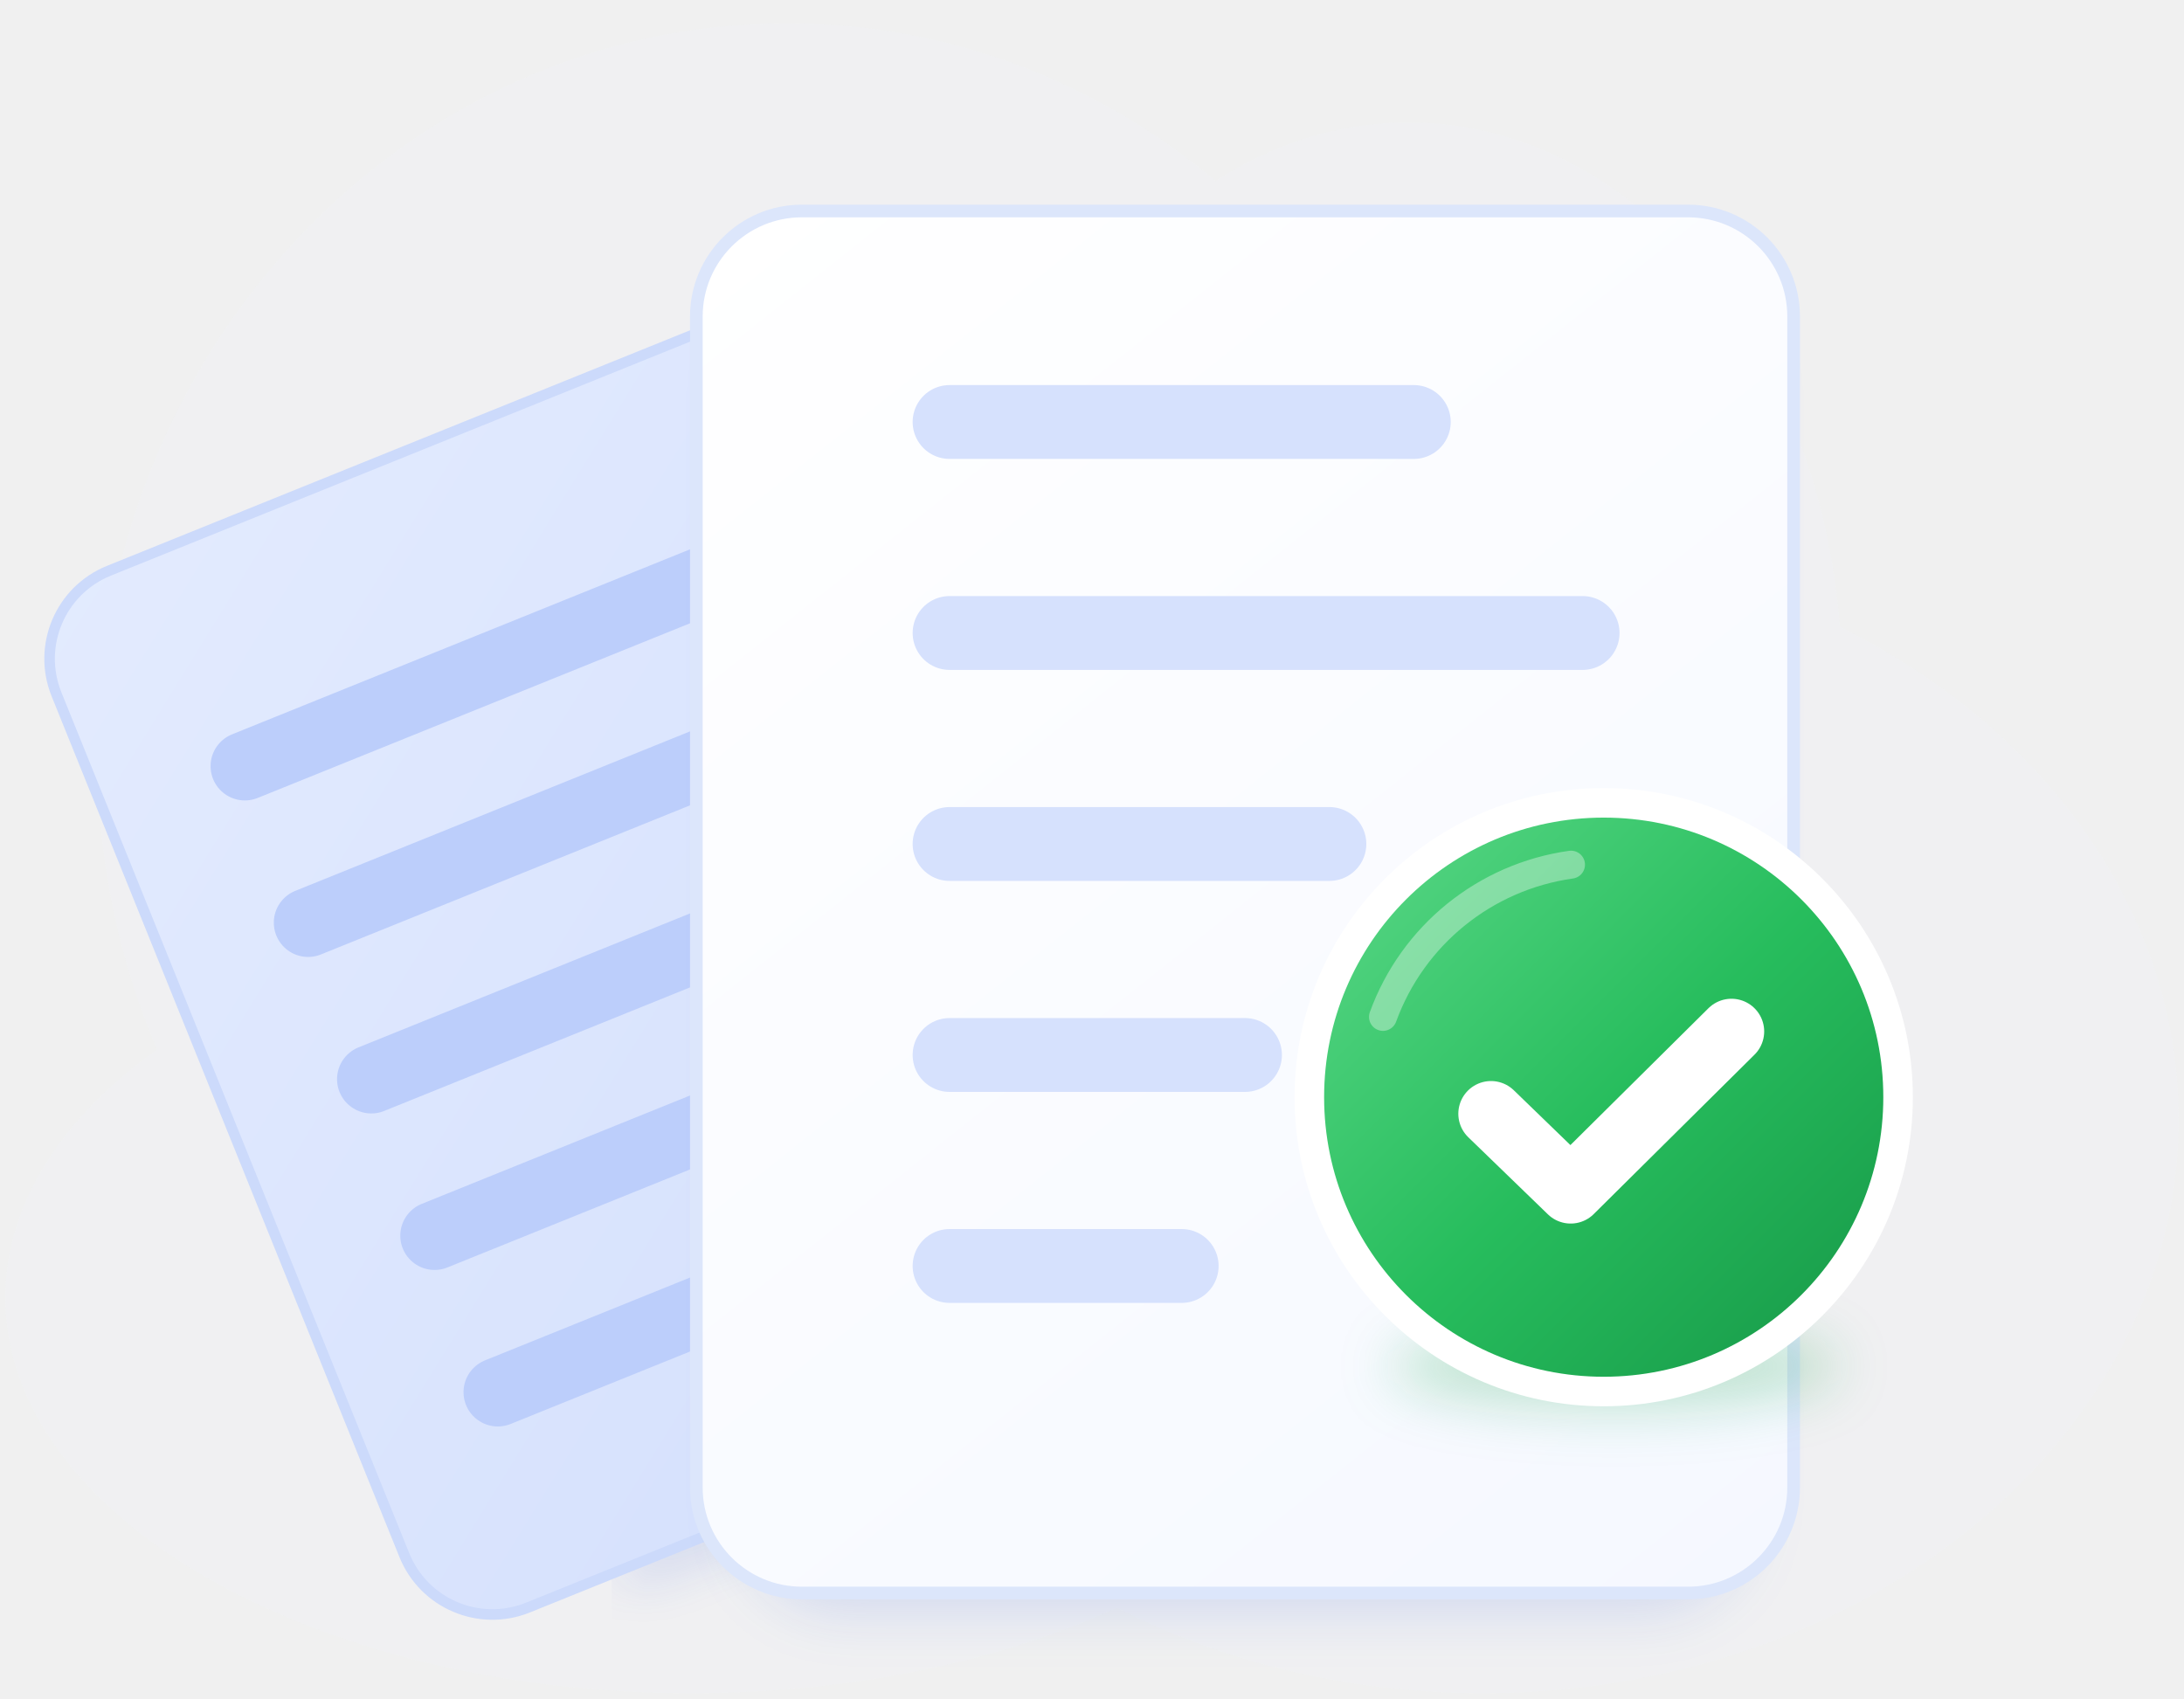
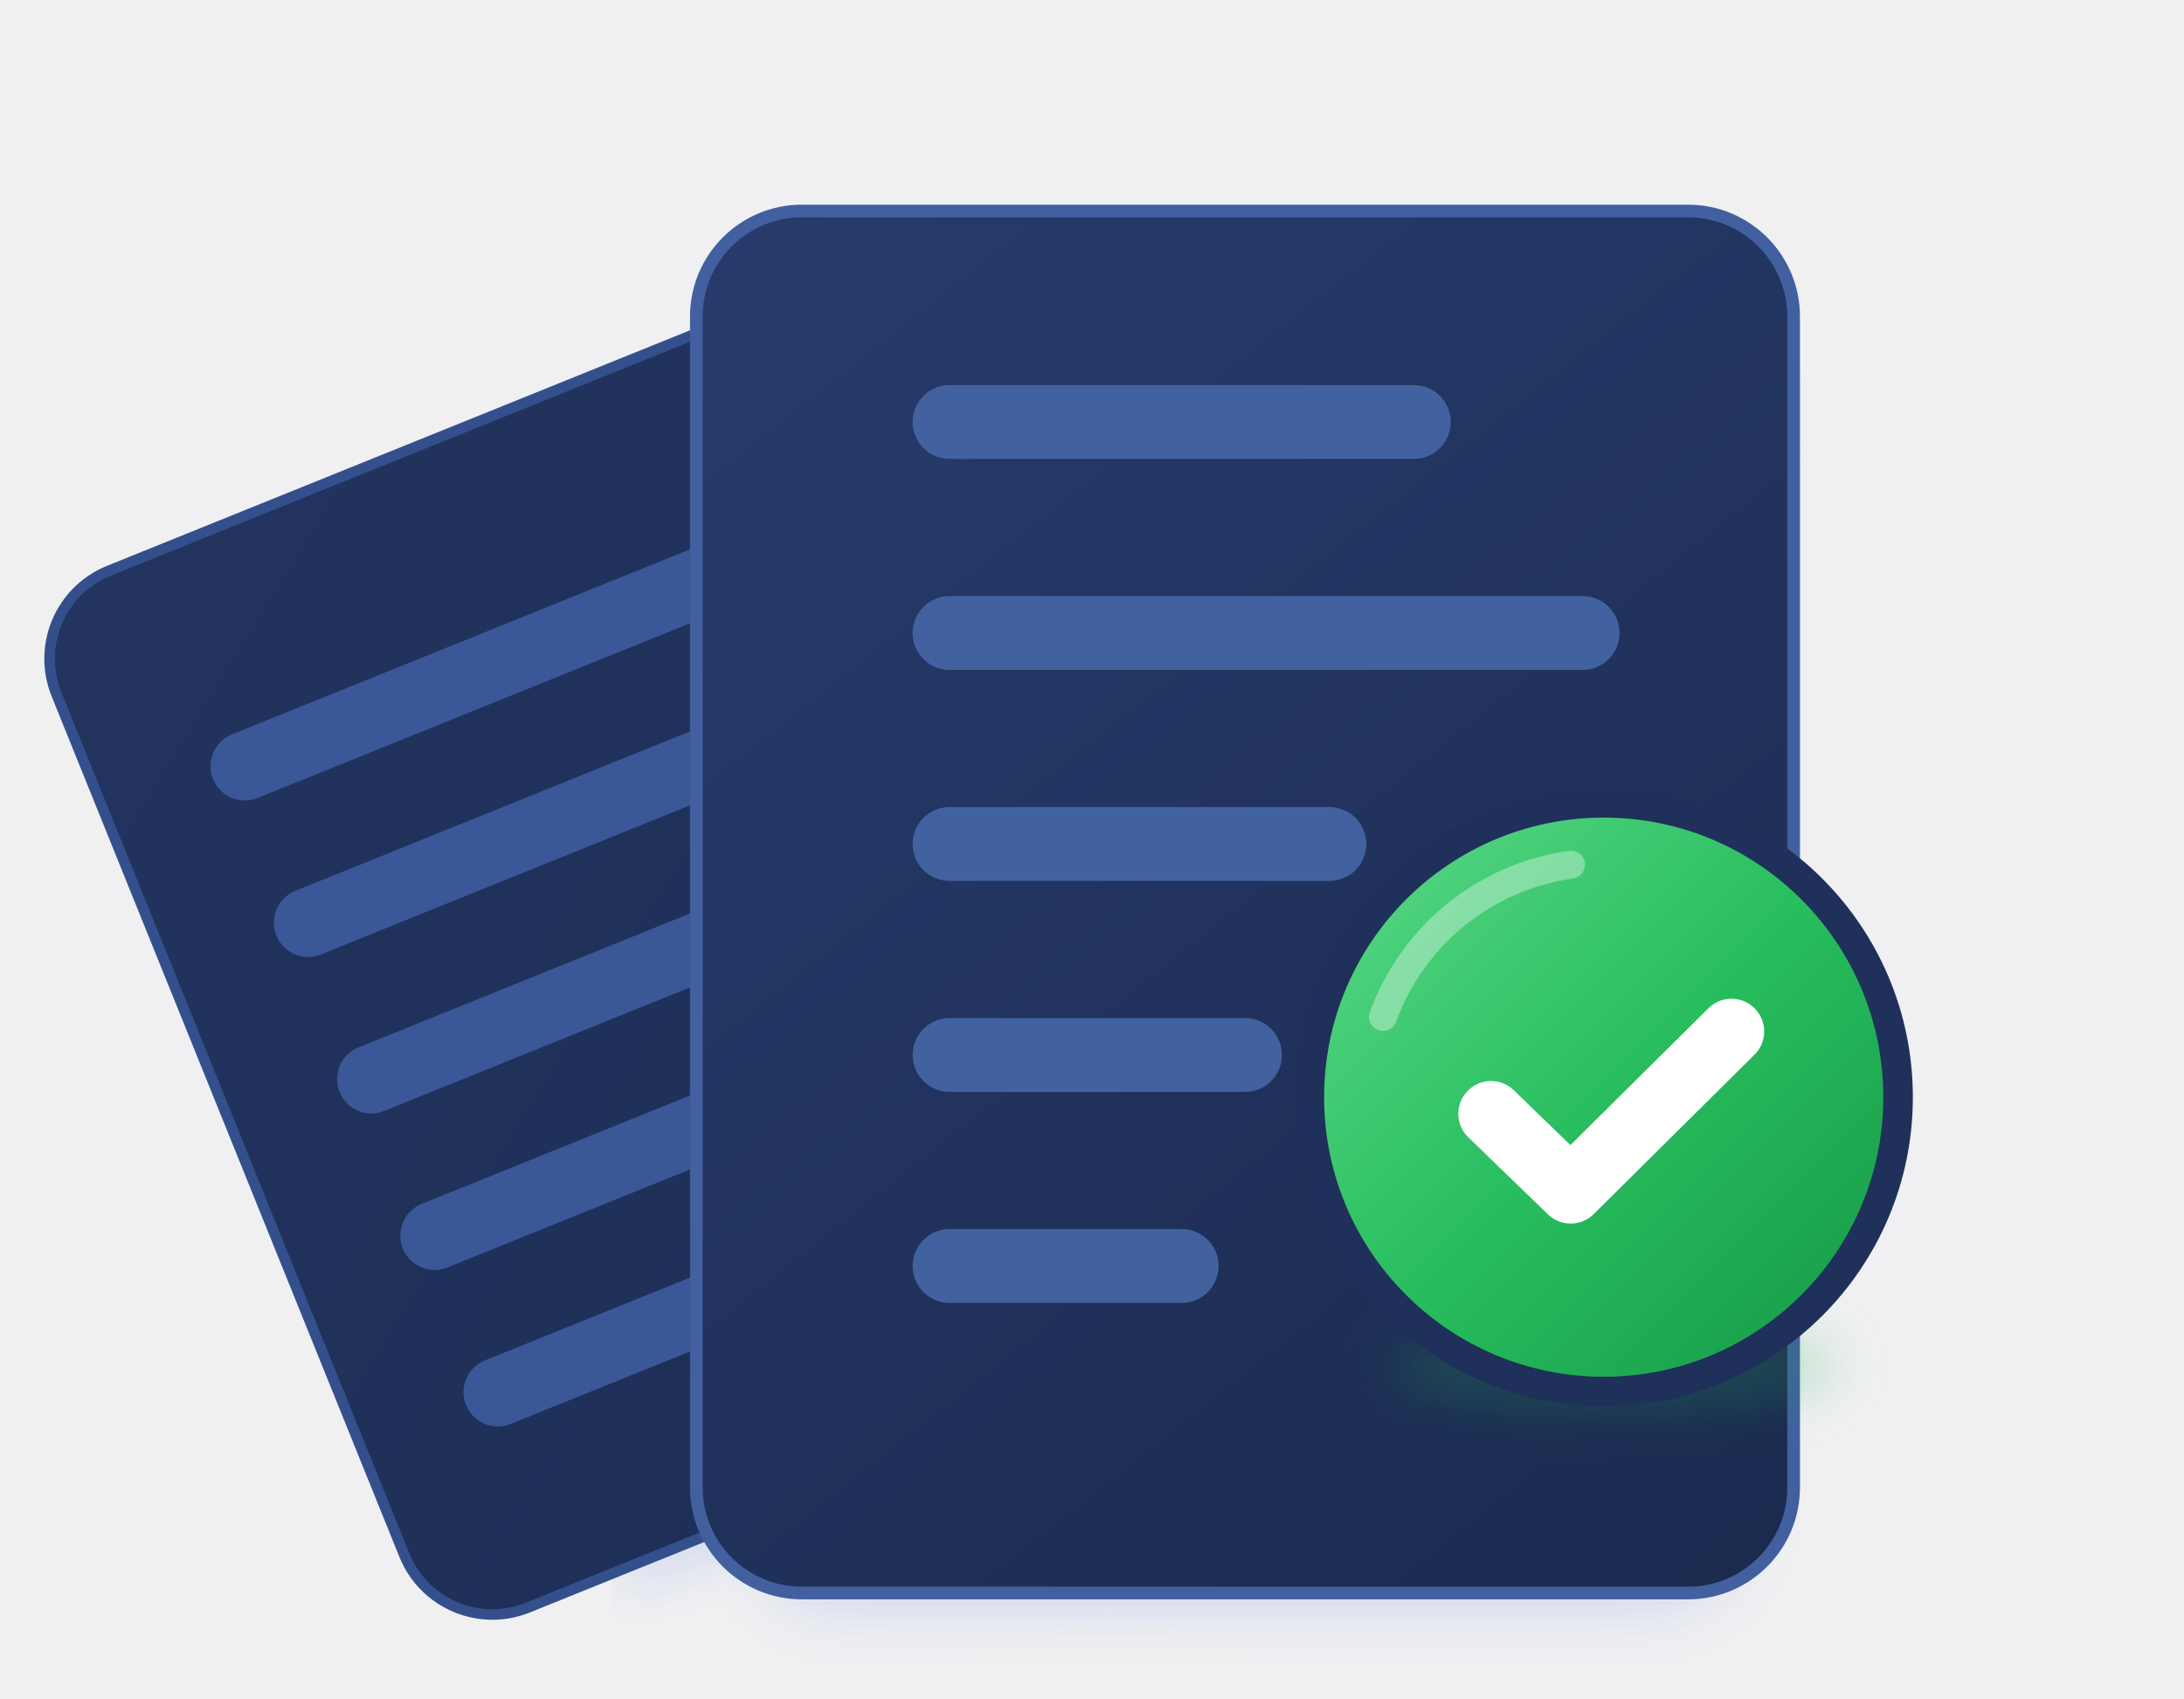
<svg xmlns="http://www.w3.org/2000/svg" viewBox="0 0 207 161" width="207" height="161">
  <defs>
    <filter id="sfuma-ombra" filterUnits="userSpaceOnUse" x="0" y="0" width="207" height="161">
      <feGaussianBlur stdDeviation="2.5" />
    </filter>
    <linearGradient id="foglio-luce" gradientUnits="userSpaceOnUse" x1="66" y1="20" x2="170" y2="151">
-       <stop offset="0" stop-color="#FFFFFF" />
-       <stop offset="1" stop-color="#F5F8FF" />
+       <stop offset="0" stop-color="#273B6C" />
+       <stop offset="1" stop-color="#1B2A4F" />
    </linearGradient>
    <linearGradient id="dietro-luce" gradientUnits="userSpaceOnUse" x1="-39" y1="-53" x2="39" y2="53">
-       <stop offset="0" stop-color="#E3EBFE" />
-       <stop offset="1" stop-color="#D3DFFD" />
+       <stop offset="0" stop-color="#22345F" />
+       <stop offset="1" stop-color="#1D2D55" />
    </linearGradient>
    <linearGradient id="distintivo-luce" gradientUnits="userSpaceOnUse" x1="132.12" y1="84.12" x2="173.2" y2="125.2">
      <stop offset="0" stop-color="#4FD27E" />
      <stop offset="0.5" stop-color="#27BD5D" />
      <stop offset="1" stop-color="#1A9F4C" />
    </linearGradient>
  </defs>
  <g id="nuvola" fill="#EFF4FE" opacity="0.14">
    <ellipse cx="140.5" cy="106.1" rx="66" ry="54.4" />
    <ellipse cx="65.5" cy="123" rx="65" ry="37.5" />
    <ellipse cx="133.5" cy="64.8" rx="41.1" ry="53.2" />
    <ellipse cx="74.6" cy="71.3" rx="65.4" ry="69.1" />
  </g>
  <g id="foglio-dietro" transform="translate(58 92) rotate(-22)">
    <path id="foglio-dietro-ombra" d="M-27 -47 L27 -47 C31.97 -47 36 -42.97 36 -38 L36 47 C36 51.97 31.97 56 27 56 L-27 56 C-31.97 56 -36 51.97 -36 47 L-36 -38 C-36 -42.97 -31.97 -47 -27 -47 Z" fill="#1D4ED8" opacity="0.1" filter="url(#sfuma-ombra)" />
-     <path id="foglio-dietro-carta" d="M-30 -53 L30 -53 C34.97 -53 39 -48.97 39 -44 L39 44 C39 48.97 34.97 53 30 53 L-30 53 C-34.97 53 -39 48.97 -39 44 L-39 -44 C-39 -48.97 -34.97 -53 -30 -53 Z" fill="url(#dietro-luce)" stroke="#CCDAFB" stroke-width="1" />
+     <path id="foglio-dietro-carta" d="M-30 -53 L30 -53 C34.97 -53 39 -48.97 39 -44 L39 44 C39 48.97 34.97 53 30 53 L-30 53 C-34.97 53 -39 48.97 -39 44 L-39 -44 C-39 -48.97 -34.97 -53 -30 -53 Z" fill="url(#dietro-luce)" stroke="#34508C" stroke-width="1" />
    <g id="foglio-dietro-righe">
-       <path id="foglio-dietro-riga-1" d="M-25 -31 L23 -31" stroke="#BCCEFB" stroke-width="6.5" stroke-linecap="round" fill="none" />
-       <path id="foglio-dietro-riga-2" d="M-25 -15 L23 -15" stroke="#BCCEFB" stroke-width="6.5" stroke-linecap="round" fill="none" />
-       <path id="foglio-dietro-riga-3" d="M-25 1 L19 1" stroke="#BCCEFB" stroke-width="6.5" stroke-linecap="round" fill="none" />
-       <path id="foglio-dietro-riga-4" d="M-25 17 L19 17" stroke="#BCCEFB" stroke-width="6.5" stroke-linecap="round" fill="none" />
-       <path id="foglio-dietro-riga-5" d="M-25 33 L15 33" stroke="#BCCEFB" stroke-width="6.5" stroke-linecap="round" fill="none" />
+       <path id="foglio-dietro-riga-1" d="M-25 -31 L23 -31" stroke="#3A5798" stroke-width="6.5" stroke-linecap="round" fill="none" />
+       <path id="foglio-dietro-riga-2" d="M-25 -15 L23 -15" stroke="#3A5798" stroke-width="6.5" stroke-linecap="round" fill="none" />
+       <path id="foglio-dietro-riga-3" d="M-25 1 L19 1" stroke="#3A5798" stroke-width="6.5" stroke-linecap="round" fill="none" />
+       <path id="foglio-dietro-riga-4" d="M-25 17 L19 17" stroke="#3A5798" stroke-width="6.5" stroke-linecap="round" fill="none" />
+       <path id="foglio-dietro-riga-5" d="M-25 33 L15 33" stroke="#3A5798" stroke-width="6.5" stroke-linecap="round" fill="none" />
    </g>
  </g>
  <g id="foglio">
    <path id="foglio-ombra" d="M80 27 L156 27 C161.52 27 166 31.48 166 37 L166 143 C166 148.52 161.52 153 156 153 L80 153 C74.48 153 70 148.52 70 143 L70 37 C70 31.48 74.48 27 80 27 Z" fill="#1D4ED8" opacity="0.13" filter="url(#sfuma-ombra)" />
-     <path id="foglio-carta" d="M76 20 L160 20 C165.52 20 170 24.48 170 30 L170 141 C170 146.52 165.52 151 160 151 L76 151 C70.48 151 66 146.52 66 141 L66 30 C66 24.48 70.48 20 76 20 Z" fill="url(#foglio-luce)" stroke="#DCE6FB" stroke-width="1.2" />
+     <path id="foglio-carta" d="M76 20 L160 20 C165.52 20 170 24.48 170 30 L170 141 C170 146.52 165.52 151 160 151 L76 151 C70.48 151 66 146.52 66 141 L66 30 C66 24.48 70.48 20 76 20 Z" fill="url(#foglio-luce)" stroke="#42609F" stroke-width="1.2" />
    <g id="foglio-righe">
-       <path id="foglio-riga-1" d="M90 40 L134 40" stroke="#D6E1FD" stroke-width="7" stroke-linecap="round" fill="none" />
-       <path id="foglio-riga-2" d="M90 60 L150 60" stroke="#D6E1FD" stroke-width="7" stroke-linecap="round" fill="none" />
-       <path id="foglio-riga-3" d="M90 80 L126 80" stroke="#D6E1FD" stroke-width="7" stroke-linecap="round" fill="none" />
-       <path id="foglio-riga-4" d="M90 100 L118 100" stroke="#D6E1FD" stroke-width="7" stroke-linecap="round" fill="none" />
-       <path id="foglio-riga-5" d="M90 120 L112 120" stroke="#D6E1FD" stroke-width="7" stroke-linecap="round" fill="none" />
+       <path id="foglio-riga-1" d="M90 40 L134 40" stroke="#41629F" stroke-width="7" stroke-linecap="round" fill="none" />
+       <path id="foglio-riga-2" d="M90 60 L150 60" stroke="#41629F" stroke-width="7" stroke-linecap="round" fill="none" />
+       <path id="foglio-riga-3" d="M90 80 L126 80" stroke="#41629F" stroke-width="7" stroke-linecap="round" fill="none" />
+       <path id="foglio-riga-4" d="M90 100 L118 100" stroke="#41629F" stroke-width="7" stroke-linecap="round" fill="none" />
+       <path id="foglio-riga-5" d="M90 120 L112 120" stroke="#41629F" stroke-width="7" stroke-linecap="round" fill="none" />
    </g>
  </g>
  <ellipse id="distintivo-ombra" cx="153" cy="129.5" rx="21.2" ry="4" fill="#16A34A" opacity="0.25" filter="url(#sfuma-ombra)" />
  <g id="distintivo">
-     <circle id="distintivo-bordo" cx="152" cy="104" r="29.3" fill="#FFFFFF" />
+     <circle id="distintivo-bordo" cx="152" cy="104" r="29.3" fill="#1F305A" />
    <circle id="distintivo-disco" cx="152" cy="104" r="26.5" fill="url(#distintivo-luce)" />
    <path id="distintivo-riflesso" d="M131.08 96.39 A22.26 22.26 0 0 1 148.9 81.96" stroke="#FFFFFF" stroke-opacity="0.35" stroke-width="2.65" stroke-linecap="round" fill="none" />
    <path id="distintivo-simbolo" d="M141.32 105.57 L148.87 112.88 L164.11 97.77" stroke="#FFFFFF" stroke-width="6.2" stroke-linecap="round" stroke-linejoin="round" fill="none" />
  </g>
</svg>
